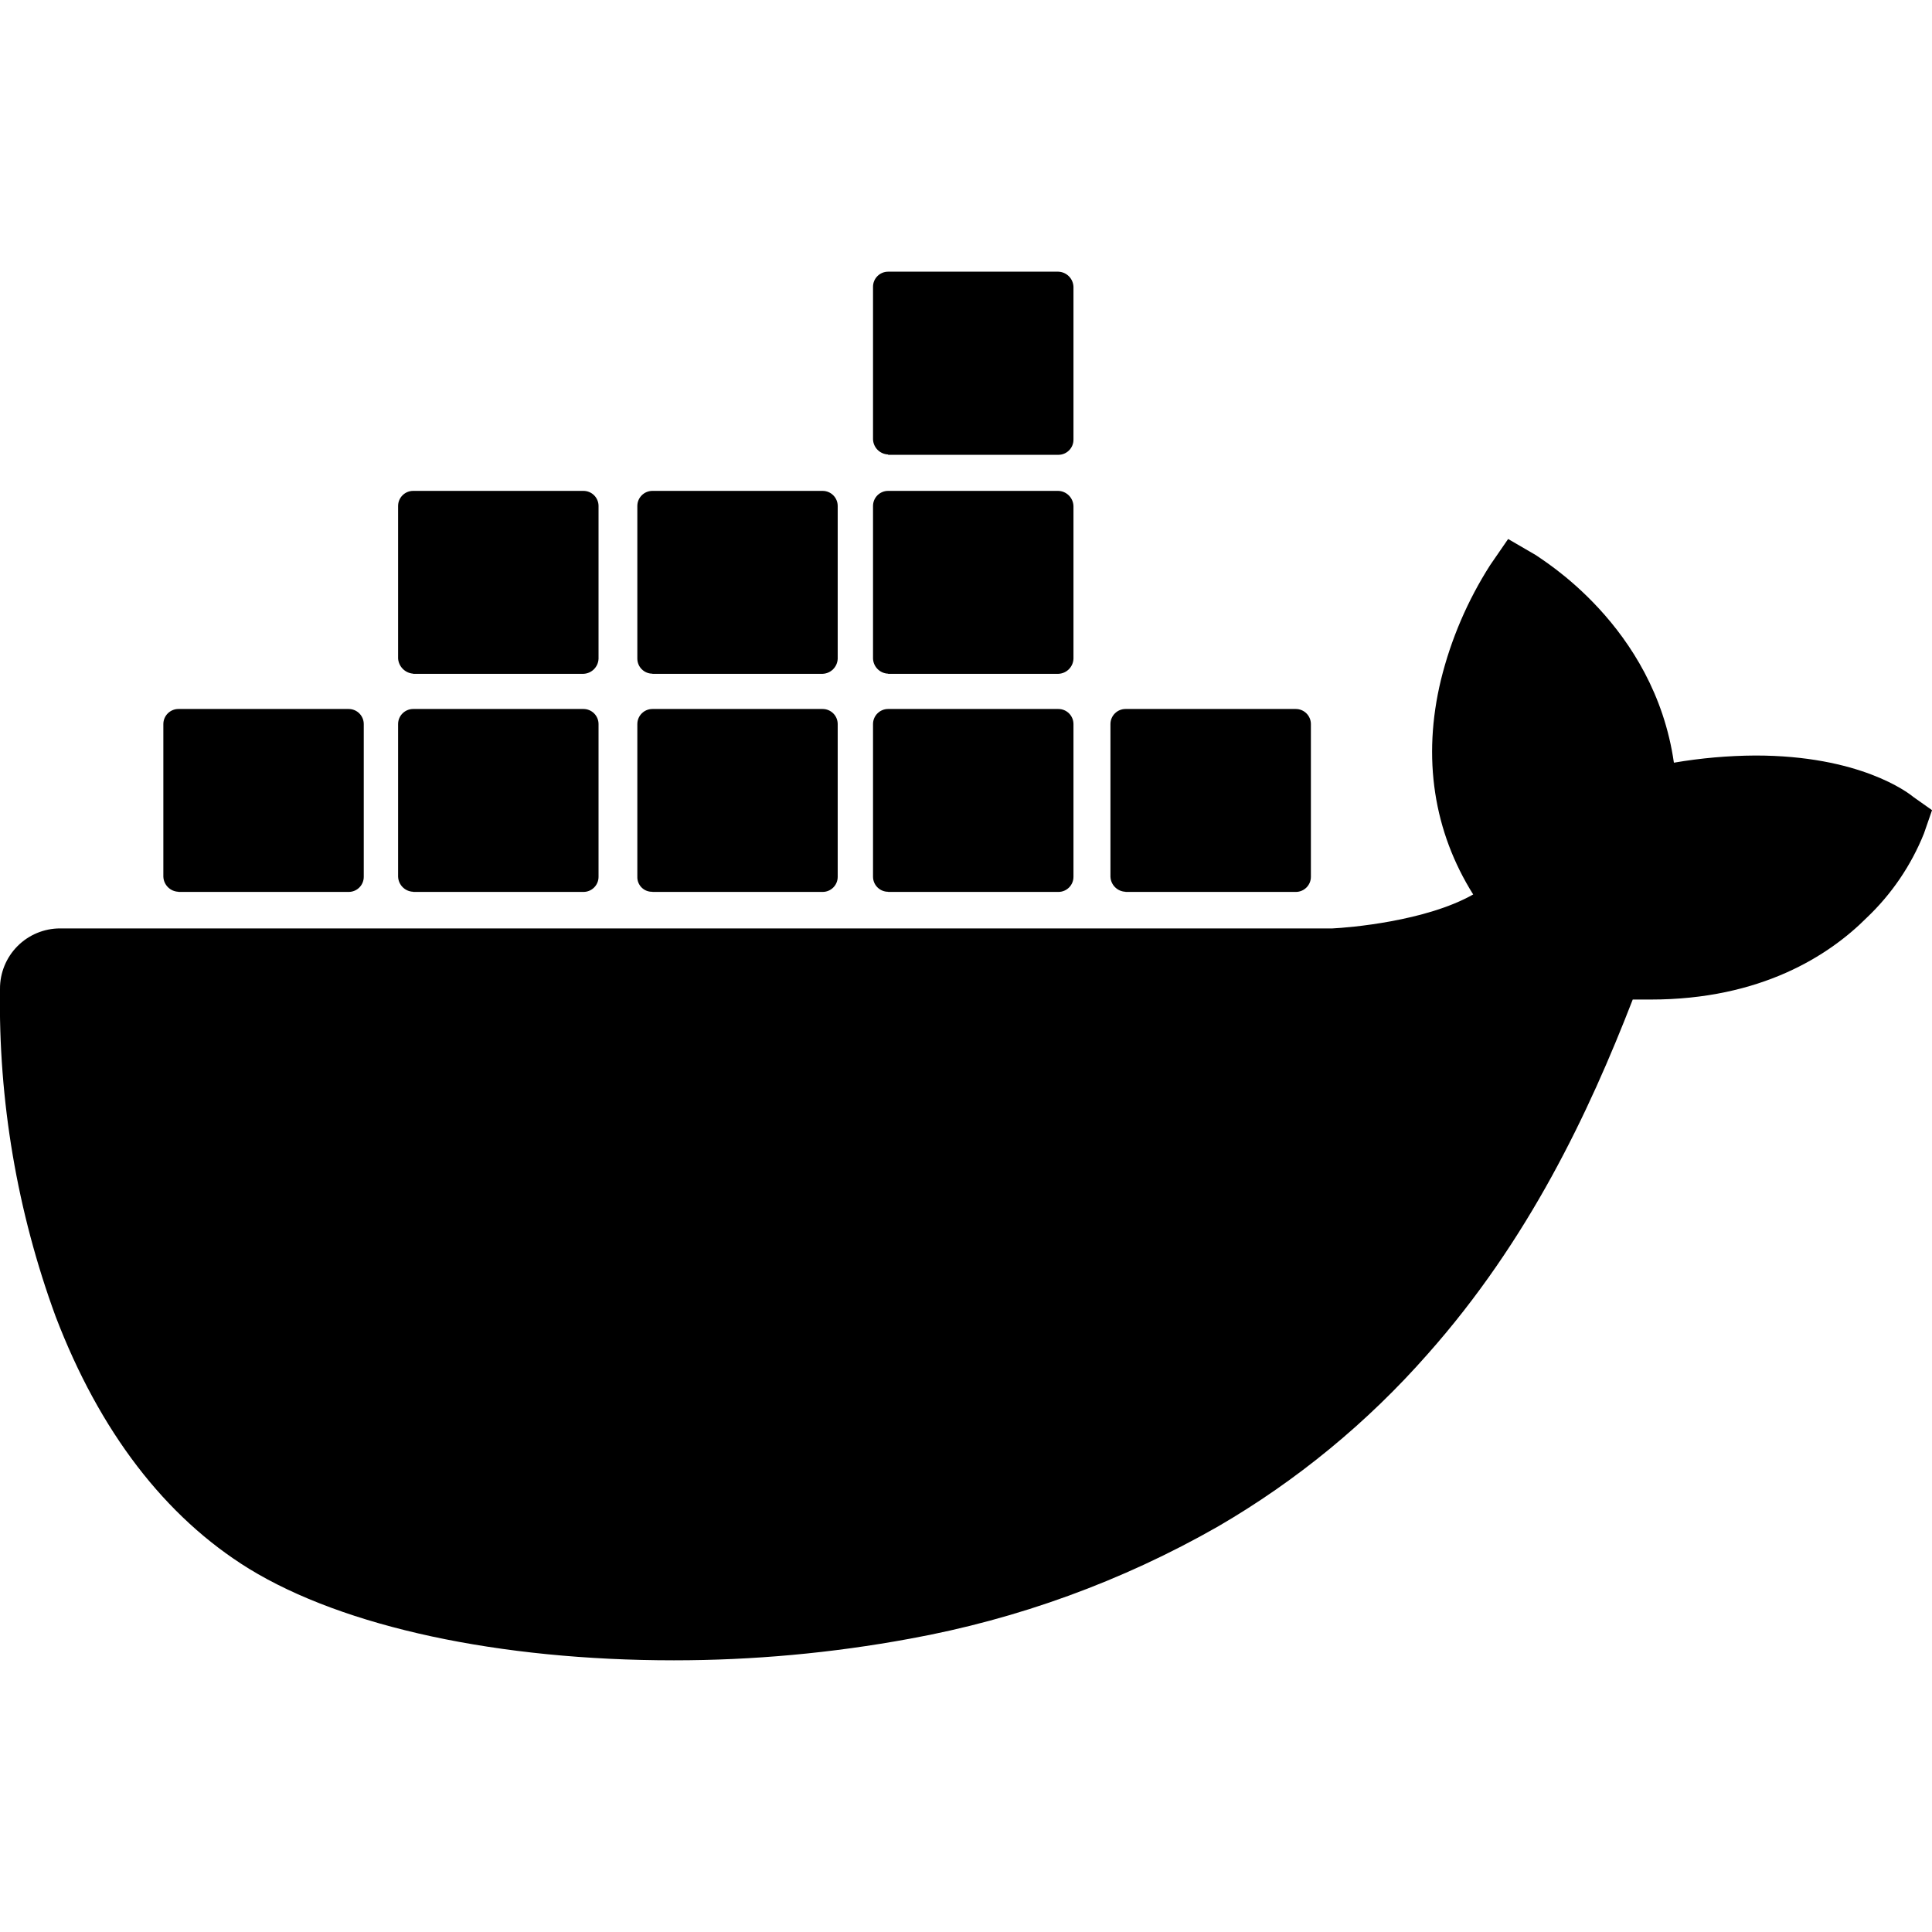
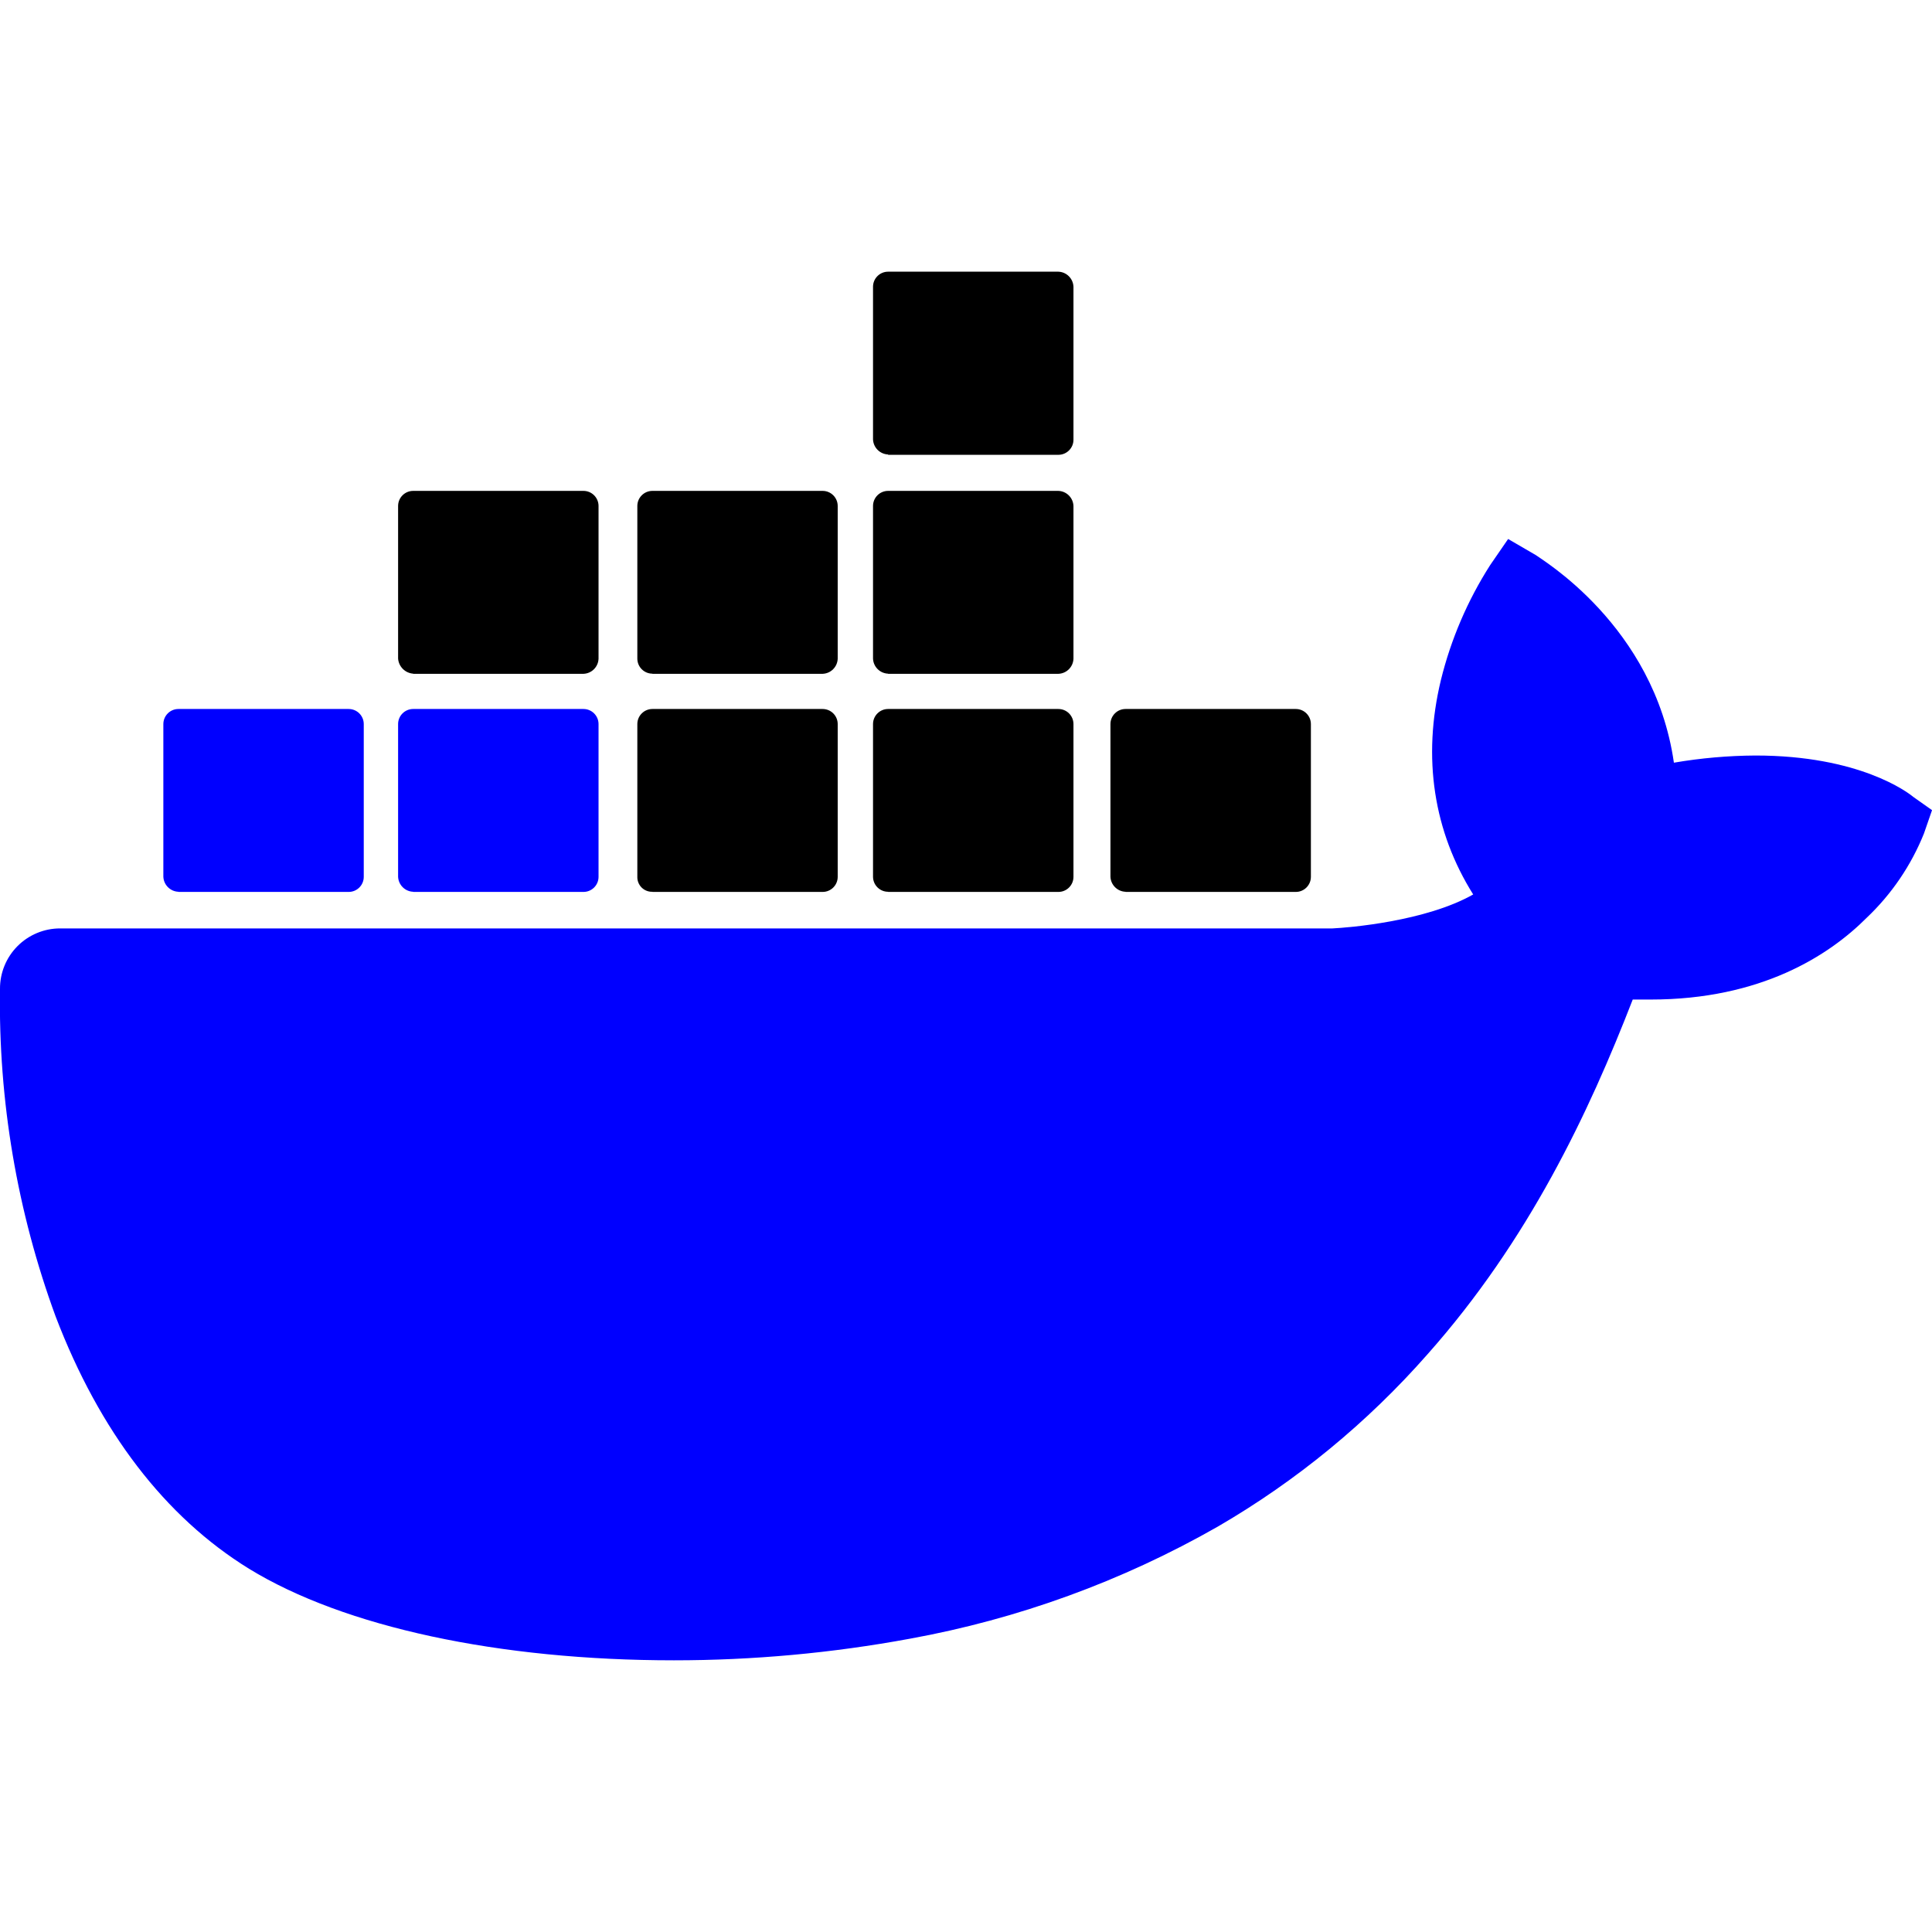
<svg xmlns="http://www.w3.org/2000/svg" width="24px" height="24px" viewBox="0 0 512 512" id="Layer_1" data-name="Layer 1">
-   <path d="M507,211.16c-1.42-1.19-14.25-10.94-41.79-10.94a132.55,132.55,0,0,0-21.61,1.9c-5.22-36.4-35.38-54-36.57-55l-7.36-4.28-4.75,6.9a101.65,101.65,0,0,0-13.06,30.45c-5,20.7-1.9,40.2,8.55,56.85-12.59,7.14-33,8.8-37.28,9H15.94A15.93,15.93,0,0,0,0,262.07,241.25,241.25,0,0,0,14.75,348.9C26.39,379.35,43.72,402,66,415.74,91.22,431.2,132.3,440,178.6,440a344.23,344.23,0,0,0,62.45-5.71,257.44,257.44,0,0,0,81.69-29.73,223.55,223.55,0,0,0,55.57-45.67c26.83-30.21,42.74-64,54.38-94h4.75c29.21,0,47.26-11.66,57.23-21.65a63.31,63.31,0,0,0,15.2-22.36l2.14-6.18Z" />
-   <path d="M47.29,236.37H92.4a4,4,0,0,0,4-4h0V191.89a4,4,0,0,0-4-4H47.29a4,4,0,0,0-4,4h0v40.44a4.16,4.16,0,0,0,4,4h0" />
-   <path d="M109.5,236.37h45.12a4,4,0,0,0,4-4h0V191.89a4,4,0,0,0-4-4H109.5a4,4,0,0,0-4,4v40.44a4.16,4.16,0,0,0,4,4" />
+   <path fill="blue" d="M507,211.16c-1.42-1.19-14.25-10.94-41.79-10.94a132.55,132.55,0,0,0-21.61,1.9c-5.22-36.4-35.38-54-36.57-55l-7.36-4.28-4.75,6.9a101.65,101.65,0,0,0-13.06,30.45c-5,20.7-1.9,40.2,8.55,56.85-12.59,7.14-33,8.8-37.28,9H15.94A15.93,15.93,0,0,0,0,262.07,241.25,241.25,0,0,0,14.75,348.9C26.39,379.35,43.72,402,66,415.74,91.22,431.2,132.3,440,178.6,440a344.23,344.23,0,0,0,62.45-5.71,257.44,257.44,0,0,0,81.69-29.73,223.55,223.55,0,0,0,55.57-45.67c26.83-30.21,42.74-64,54.38-94h4.75c29.21,0,47.26-11.66,57.23-21.65a63.31,63.31,0,0,0,15.2-22.36l2.14-6.18Z" />
+   <path fill="blue" d="M47.29,236.37H92.4a4,4,0,0,0,4-4h0V191.89a4,4,0,0,0-4-4H47.29a4,4,0,0,0-4,4h0v40.44a4.16,4.16,0,0,0,4,4h0" />
+   <path fill="blue" d="M109.5,236.37h45.12a4,4,0,0,0,4-4h0V191.89a4,4,0,0,0-4-4H109.5a4,4,0,0,0-4,4v40.44a4.16,4.16,0,0,0,4,4" />
  <path d="M172.9,236.37H218a4,4,0,0,0,4-4h0V191.89a4,4,0,0,0-4-4H172.9a4,4,0,0,0-4,4h0v40.44a3.87,3.87,0,0,0,4,4h0" />
  <path d="M235.36,236.37h45.12a4,4,0,0,0,4-4V191.89a4,4,0,0,0-4-4H235.36a4,4,0,0,0-4,4h0v40.44a4,4,0,0,0,4,4h0" />
  <path d="M109.5,178.57h45.12a4.16,4.16,0,0,0,4-4V134.09a4,4,0,0,0-4-4H109.5a4,4,0,0,0-4,4v40.44a4.34,4.34,0,0,0,4,4" />
  <path d="M172.9,178.57H218a4.16,4.16,0,0,0,4-4V134.09a4,4,0,0,0-4-4H172.9a4,4,0,0,0-4,4h0v40.44a4,4,0,0,0,4,4" />
  <path d="M235.36,178.57h45.12a4.16,4.16,0,0,0,4-4V134.09a4.16,4.16,0,0,0-4-4H235.36a4,4,0,0,0-4,4h0v40.44a4.16,4.16,0,0,0,4,4" />
  <path d="M235.36,120.53h45.12a4,4,0,0,0,4-4V76a4.16,4.16,0,0,0-4-4H235.36a4,4,0,0,0-4,4h0v40.44a4.17,4.17,0,0,0,4,4" />
  <path d="M298.28,236.37H343.4a4,4,0,0,0,4-4V191.89a4,4,0,0,0-4-4H298.28a4,4,0,0,0-4,4h0v40.44a4.16,4.16,0,0,0,4,4" />
</svg>
